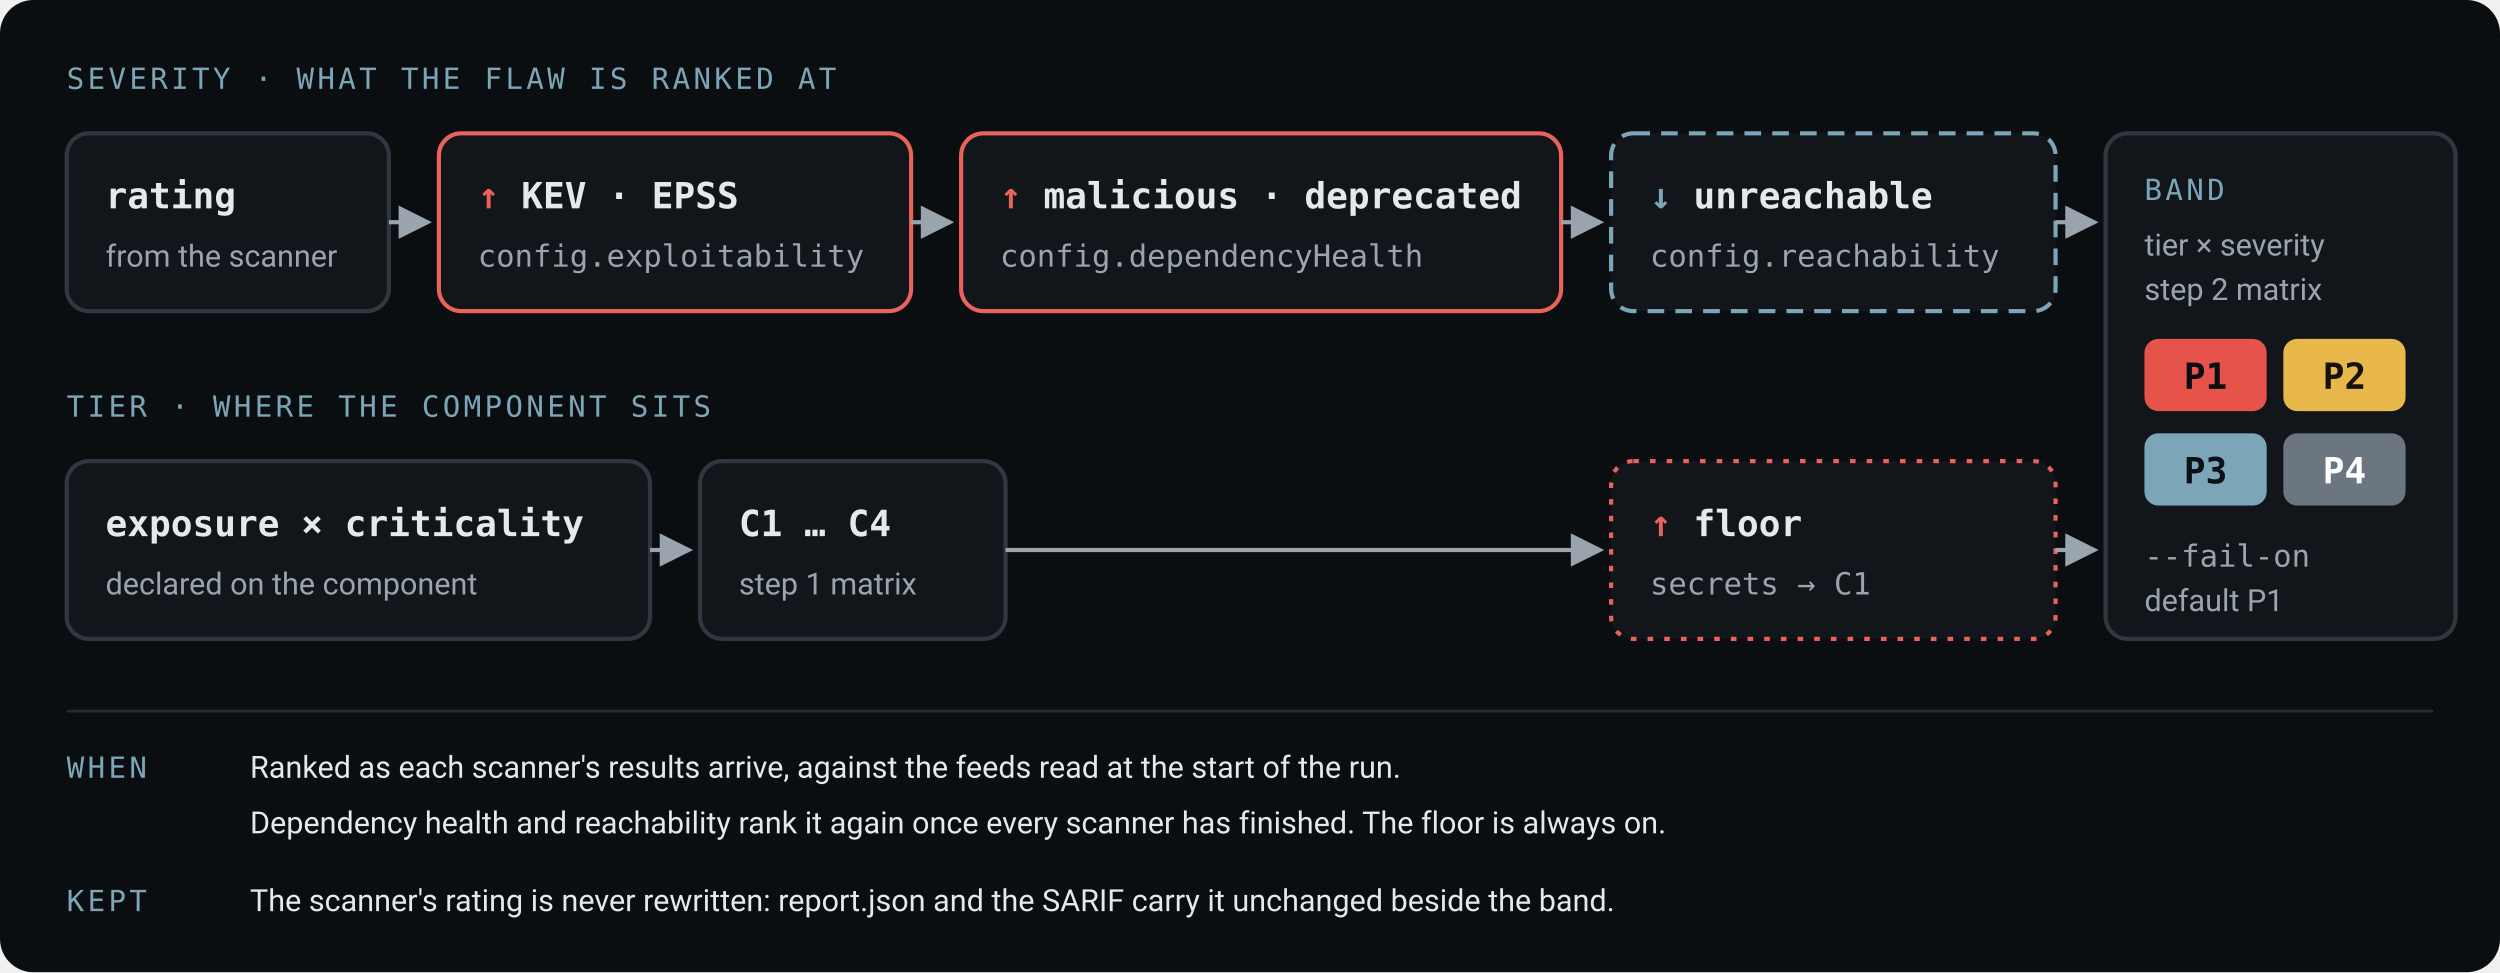
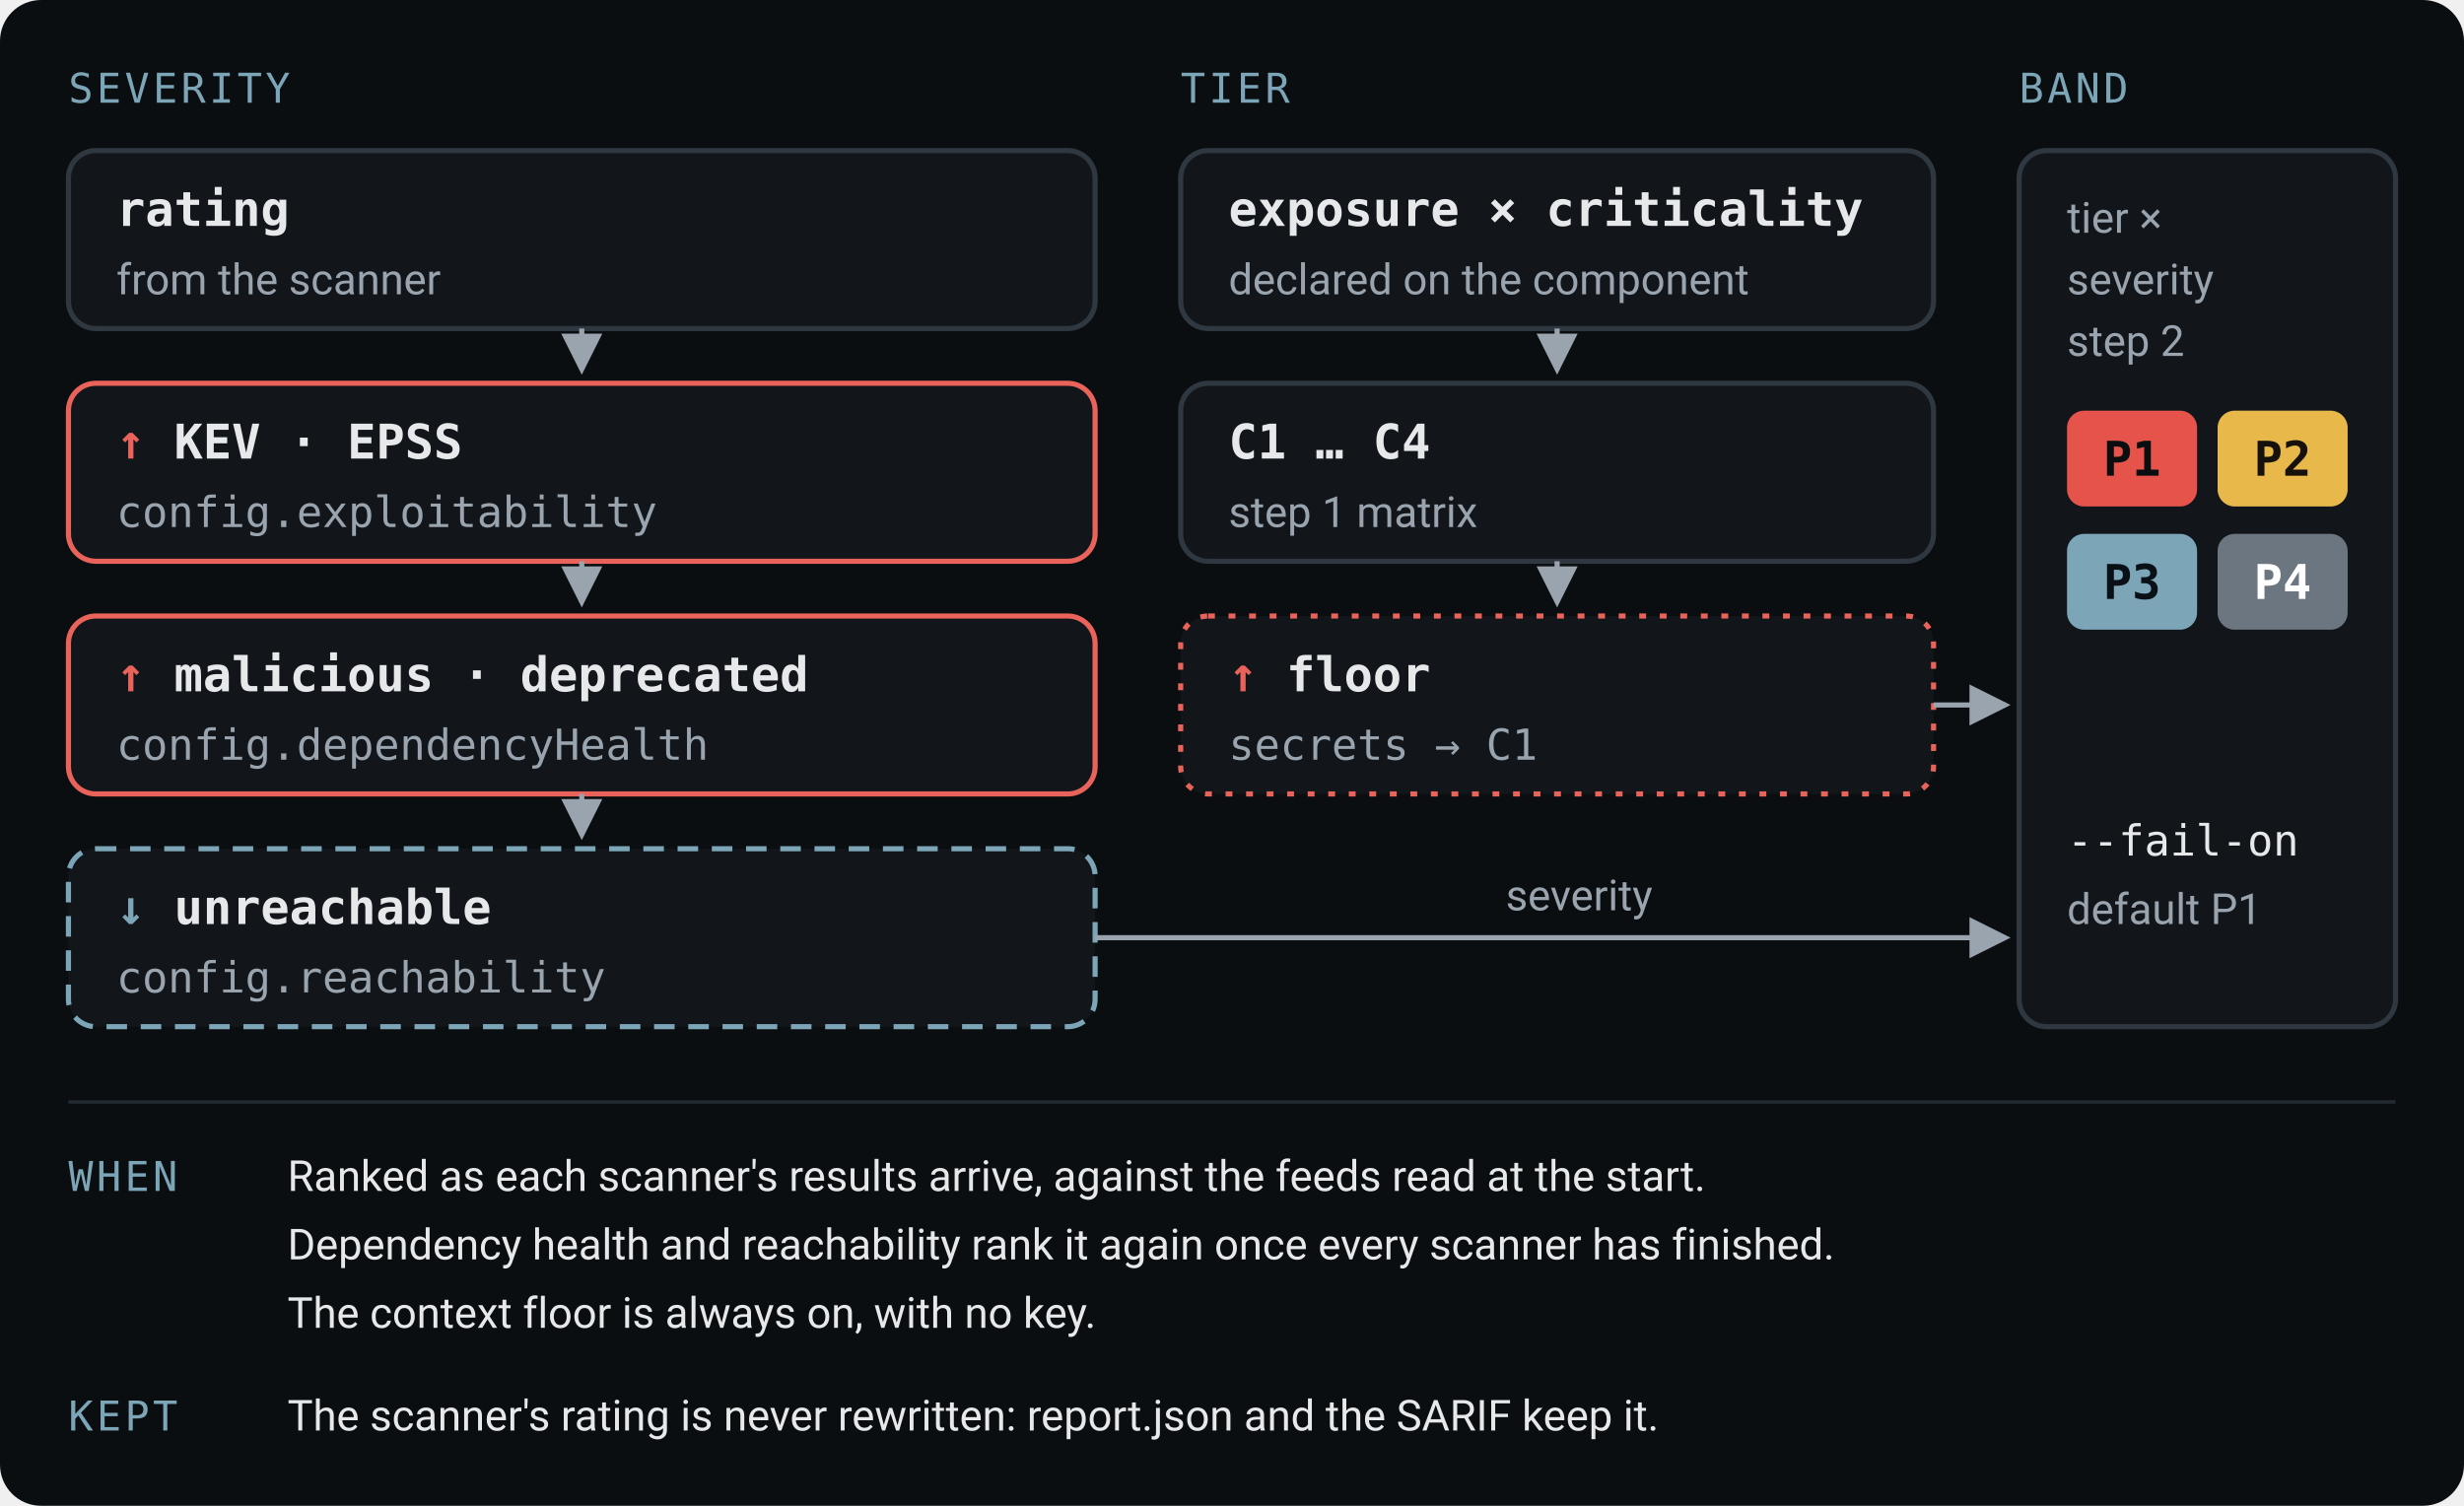
- <svg xmlns="http://www.w3.org/2000/svg" viewBox="0 0 900 350" width="900" height="350" role="img" aria-label="A band is the tier crossed with the severity. Signals move the severity, the context floor moves the tier, and the scanner's rating is kept.">
+ <svg xmlns="http://www.w3.org/2000/svg" viewBox="0 0 720 440" width="720" height="440" role="img" aria-label="A band is the tier crossed with the severity. Signals move the severity, the context floor moves the tier, and the scanner's rating is kept.">
  <defs>
    <style>
-       text{font-family:'Space Grotesk',system-ui,-apple-system,'Segoe UI',Roboto,Helvetica,Arial,sans-serif;fill:#E6E8EA;font-size:13px}
+       text{font-family:'Space Grotesk',system-ui,-apple-system,'Segoe UI',Roboto,Helvetica,Arial,sans-serif;fill:#E6E8EA;font-size:14px}
      .m{font-family:'JetBrains Mono',ui-monospace,SFMono-Regular,Menlo,Consolas,monospace}
-       .e{font-family:'JetBrains Mono',ui-monospace,SFMono-Regular,Menlo,Consolas,monospace;font-size:10.5px;letter-spacing:1.2px;fill:#7CA6B8}
-       .mu{fill:#9AA4AE}.sm{font-size:11px}.b{font-weight:700}.c{text-anchor:middle}
+       .e{font-family:'JetBrains Mono',ui-monospace,SFMono-Regular,Menlo,Consolas,monospace;font-size:12px;letter-spacing:1px;fill:#7CA6B8}
+       .mu{fill:#9AA4AE}.sm{font-size:12.5px}.b{font-weight:700}.c{text-anchor:middle}
      .box{fill:#12161B;stroke:#2F3841;stroke-width:1.5}
      .bup{fill:#12161B;stroke:#E9635B;stroke-width:1.5}
      .bdn{fill:#12161B;stroke:#7CA6B8;stroke-width:1.5;stroke-dasharray:6 4}
      .bfl{fill:#12161B;stroke:#E9635B;stroke-width:1.5;stroke-dasharray:2 4}
      .ar{stroke:#9AA4AE;stroke-width:1.5;fill:none}
      .tu{fill:#E9635B}.td{fill:#7CA6B8}
    </style>
    <marker id="h" viewBox="0 0 8 8" refX="7" refY="4" markerWidth="8" markerHeight="8" orient="auto">
      <path d="M0 0L8 4L0 8z" fill="#9AA4AE" />
    </marker>
  </defs>
-   <rect width="900" height="350" rx="12" fill="#0B0E11" />
-   <text class="e" x="24" y="32">SEVERITY · WHAT THE FLAW IS RANKED AT</text>
-   <rect class="box" x="24" y="48" width="116" height="64" rx="8" />
-   <text class="m b" x="38" y="75">rating</text>
-   <text class="mu sm" x="38" y="96">from the scanner</text>
-   <path class="ar" d="M140 80H154" marker-end="url(#h)" />
-   <rect class="bup" x="158" y="48" width="170" height="64" rx="8" />
-   <text class="m b" x="172" y="75">
+   <rect width="720" height="440" rx="12" fill="#0B0E11" />
+   <text class="e" x="20" y="30">SEVERITY</text>
+   <text class="e" x="345" y="30">TIER</text>
+   <text class="e" x="590" y="30">BAND</text>
+   <rect class="box" x="20" y="44" width="300" height="52" rx="8" />
+   <text class="m b" x="34" y="66">rating</text>
+   <text class="sm mu" x="34" y="86">from the scanner</text>
+   <path class="ar" d="M170 96V108" marker-end="url(#h)" />
+   <rect class="bup" x="20" y="112" width="300" height="52" rx="8" />
+   <text class="m b" x="34" y="134">
    <tspan class="tu">↑</tspan> KEV · EPSS</text>
-   <text class="m sm mu" x="172" y="96">config.exploitability</text>
-   <path class="ar" d="M328 80H342" marker-end="url(#h)" />
-   <rect class="bup" x="346" y="48" width="216" height="64" rx="8" />
-   <text class="m b" x="360" y="75">
+   <text class="m sm mu" x="34" y="154">config.exploitability</text>
+   <path class="ar" d="M170 164V176" marker-end="url(#h)" />
+   <rect class="bup" x="20" y="180" width="300" height="52" rx="8" />
+   <text class="m b" x="34" y="202">
    <tspan class="tu">↑</tspan> malicious · deprecated</text>
-   <text class="m sm mu" x="360" y="96">config.dependencyHealth</text>
-   <path class="ar" d="M562 80H576" marker-end="url(#h)" />
-   <rect class="bdn" x="580" y="48" width="160" height="64" rx="8" />
-   <text class="m b" x="594" y="75">
+   <text class="m sm mu" x="34" y="222">config.dependencyHealth</text>
+   <path class="ar" d="M170 232V244" marker-end="url(#h)" />
+   <rect class="bdn" x="20" y="248" width="300" height="52" rx="8" />
+   <text class="m b" x="34" y="270">
    <tspan class="td">↓</tspan> unreachable</text>
-   <text class="m sm mu" x="594" y="96">config.reachability</text>
-   <path class="ar" d="M740 80H754" marker-end="url(#h)" />
-   <text class="e" x="24" y="150">TIER · WHERE THE COMPONENT SITS</text>
-   <rect class="box" x="24" y="166" width="210" height="64" rx="8" />
-   <text class="m b" x="38" y="193">exposure × criticality</text>
-   <text class="mu sm" x="38" y="214">declared on the component</text>
-   <path class="ar" d="M234 198H248" marker-end="url(#h)" />
-   <rect class="box" x="252" y="166" width="110" height="64" rx="8" />
-   <text class="m b" x="266" y="193">C1 … C4</text>
-   <text class="mu sm" x="266" y="214">step 1 matrix</text>
-   <path class="ar" d="M362 198H576" marker-end="url(#h)" />
-   <rect class="bfl" x="580" y="166" width="160" height="64" rx="8" />
-   <text class="m b" x="594" y="193">
+   <text class="m sm mu" x="34" y="290">config.reachability</text>
+   <path class="ar" d="M320 274H586" marker-end="url(#h)" />
+   <text class="sm mu" x="440" y="266">severity</text>
+   <rect class="box" x="345" y="44" width="220" height="52" rx="8" />
+   <text class="m b" x="359" y="66">exposure × criticality</text>
+   <text class="sm mu" x="359" y="86">declared on the component</text>
+   <path class="ar" d="M455 96V108" marker-end="url(#h)" />
+   <rect class="box" x="345" y="112" width="220" height="52" rx="8" />
+   <text class="m b" x="359" y="134">C1 … C4</text>
+   <text class="sm mu" x="359" y="154">step 1 matrix</text>
+   <path class="ar" d="M455 164V176" marker-end="url(#h)" />
+   <rect class="bfl" x="345" y="180" width="220" height="52" rx="8" />
+   <text class="m b" x="359" y="202">
    <tspan class="tu">↑</tspan> floor</text>
-   <text class="m sm mu" x="594" y="214">secrets → C1</text>
-   <path class="ar" d="M740 198H754" marker-end="url(#h)" />
-   <rect class="box" x="758" y="48" width="126" height="182" rx="8" />
-   <text class="e" x="772" y="72">BAND</text>
-   <text class="mu sm" x="772" y="92">tier × severity</text>
-   <text class="mu sm" x="772" y="108">step 2 matrix</text>
-   <rect x="772" y="122" width="44" height="26" rx="5" fill="#E5534B" />
-   <text class="m b c" x="794" y="140" style="fill:#0B0E11">P1</text>
-   <rect x="822" y="122" width="44" height="26" rx="5" fill="#E8B84B" />
-   <text class="m b c" x="844" y="140" style="fill:#16110A">P2</text>
-   <rect x="772" y="156" width="44" height="26" rx="5" fill="#7CA6B8" />
-   <text class="m b c" x="794" y="174" style="fill:#0A1116">P3</text>
-   <rect x="822" y="156" width="44" height="26" rx="5" fill="#6B7680" />
-   <text class="m b c" x="844" y="174" style="fill:#FFFFFF">P4</text>
-   <text class="m sm mu" x="772" y="204">--fail-on</text>
-   <text class="mu sm" x="772" y="220">default P1</text>
-   <path d="M24 256H876" stroke="#232A31" stroke-width="1" />
-   <text class="e" x="24" y="280">WHEN</text>
-   <text class="sm" x="90" y="280">Ranked as each scanner's results arrive, against the feeds read at the start of the run.</text>
-   <text class="sm" x="90" y="300">Dependency health and reachability rank it again once every scanner has finished. The floor is always on.</text>
-   <text class="e" x="24" y="328">KEPT</text>
-   <text class="sm" x="90" y="328">The scanner's rating is never rewritten: report.json and the SARIF carry it unchanged beside the band.</text>
+   <text class="m sm mu" x="359" y="222">secrets → C1</text>
+   <path class="ar" d="M565 206H586" marker-end="url(#h)" />
+   <rect class="box" x="590" y="44" width="110" height="256" rx="8" />
+   <text class="sm mu" x="604" y="68">tier ×</text>
+   <text class="sm mu" x="604" y="86">severity</text>
+   <text class="sm mu" x="604" y="104">step 2</text>
+   <rect x="604" y="120" width="38" height="28" rx="5" fill="#E5534B" />
+   <text class="m b c" x="623" y="139" style="fill:#0B0E11">P1</text>
+   <rect x="648" y="120" width="38" height="28" rx="5" fill="#E8B84B" />
+   <text class="m b c" x="667" y="139" style="fill:#16110A">P2</text>
+   <rect x="604" y="156" width="38" height="28" rx="5" fill="#7CA6B8" />
+   <text class="m b c" x="623" y="175" style="fill:#0A1116">P3</text>
+   <rect x="648" y="156" width="38" height="28" rx="5" fill="#6B7680" />
+   <text class="m b c" x="667" y="175" style="fill:#FFFFFF">P4</text>
+   <text class="m sm" x="604" y="250">--fail-on</text>
+   <text class="sm mu" x="604" y="270">default P1</text>
+   <path d="M20 322H700" stroke="#232A31" stroke-width="1" />
+   <text class="e" x="20" y="348">WHEN</text>
+   <text class="sm" x="84" y="348">Ranked as each scanner's results arrive, against the feeds read at the start.</text>
+   <text class="sm" x="84" y="368">Dependency health and reachability rank it again once every scanner has finished.</text>
+   <text class="sm" x="84" y="388">The context floor is always on, with no key.</text>
+   <text class="e" x="20" y="418">KEPT</text>
+   <text class="sm" x="84" y="418">The scanner's rating is never rewritten: report.json and the SARIF keep it.</text>
</svg>
